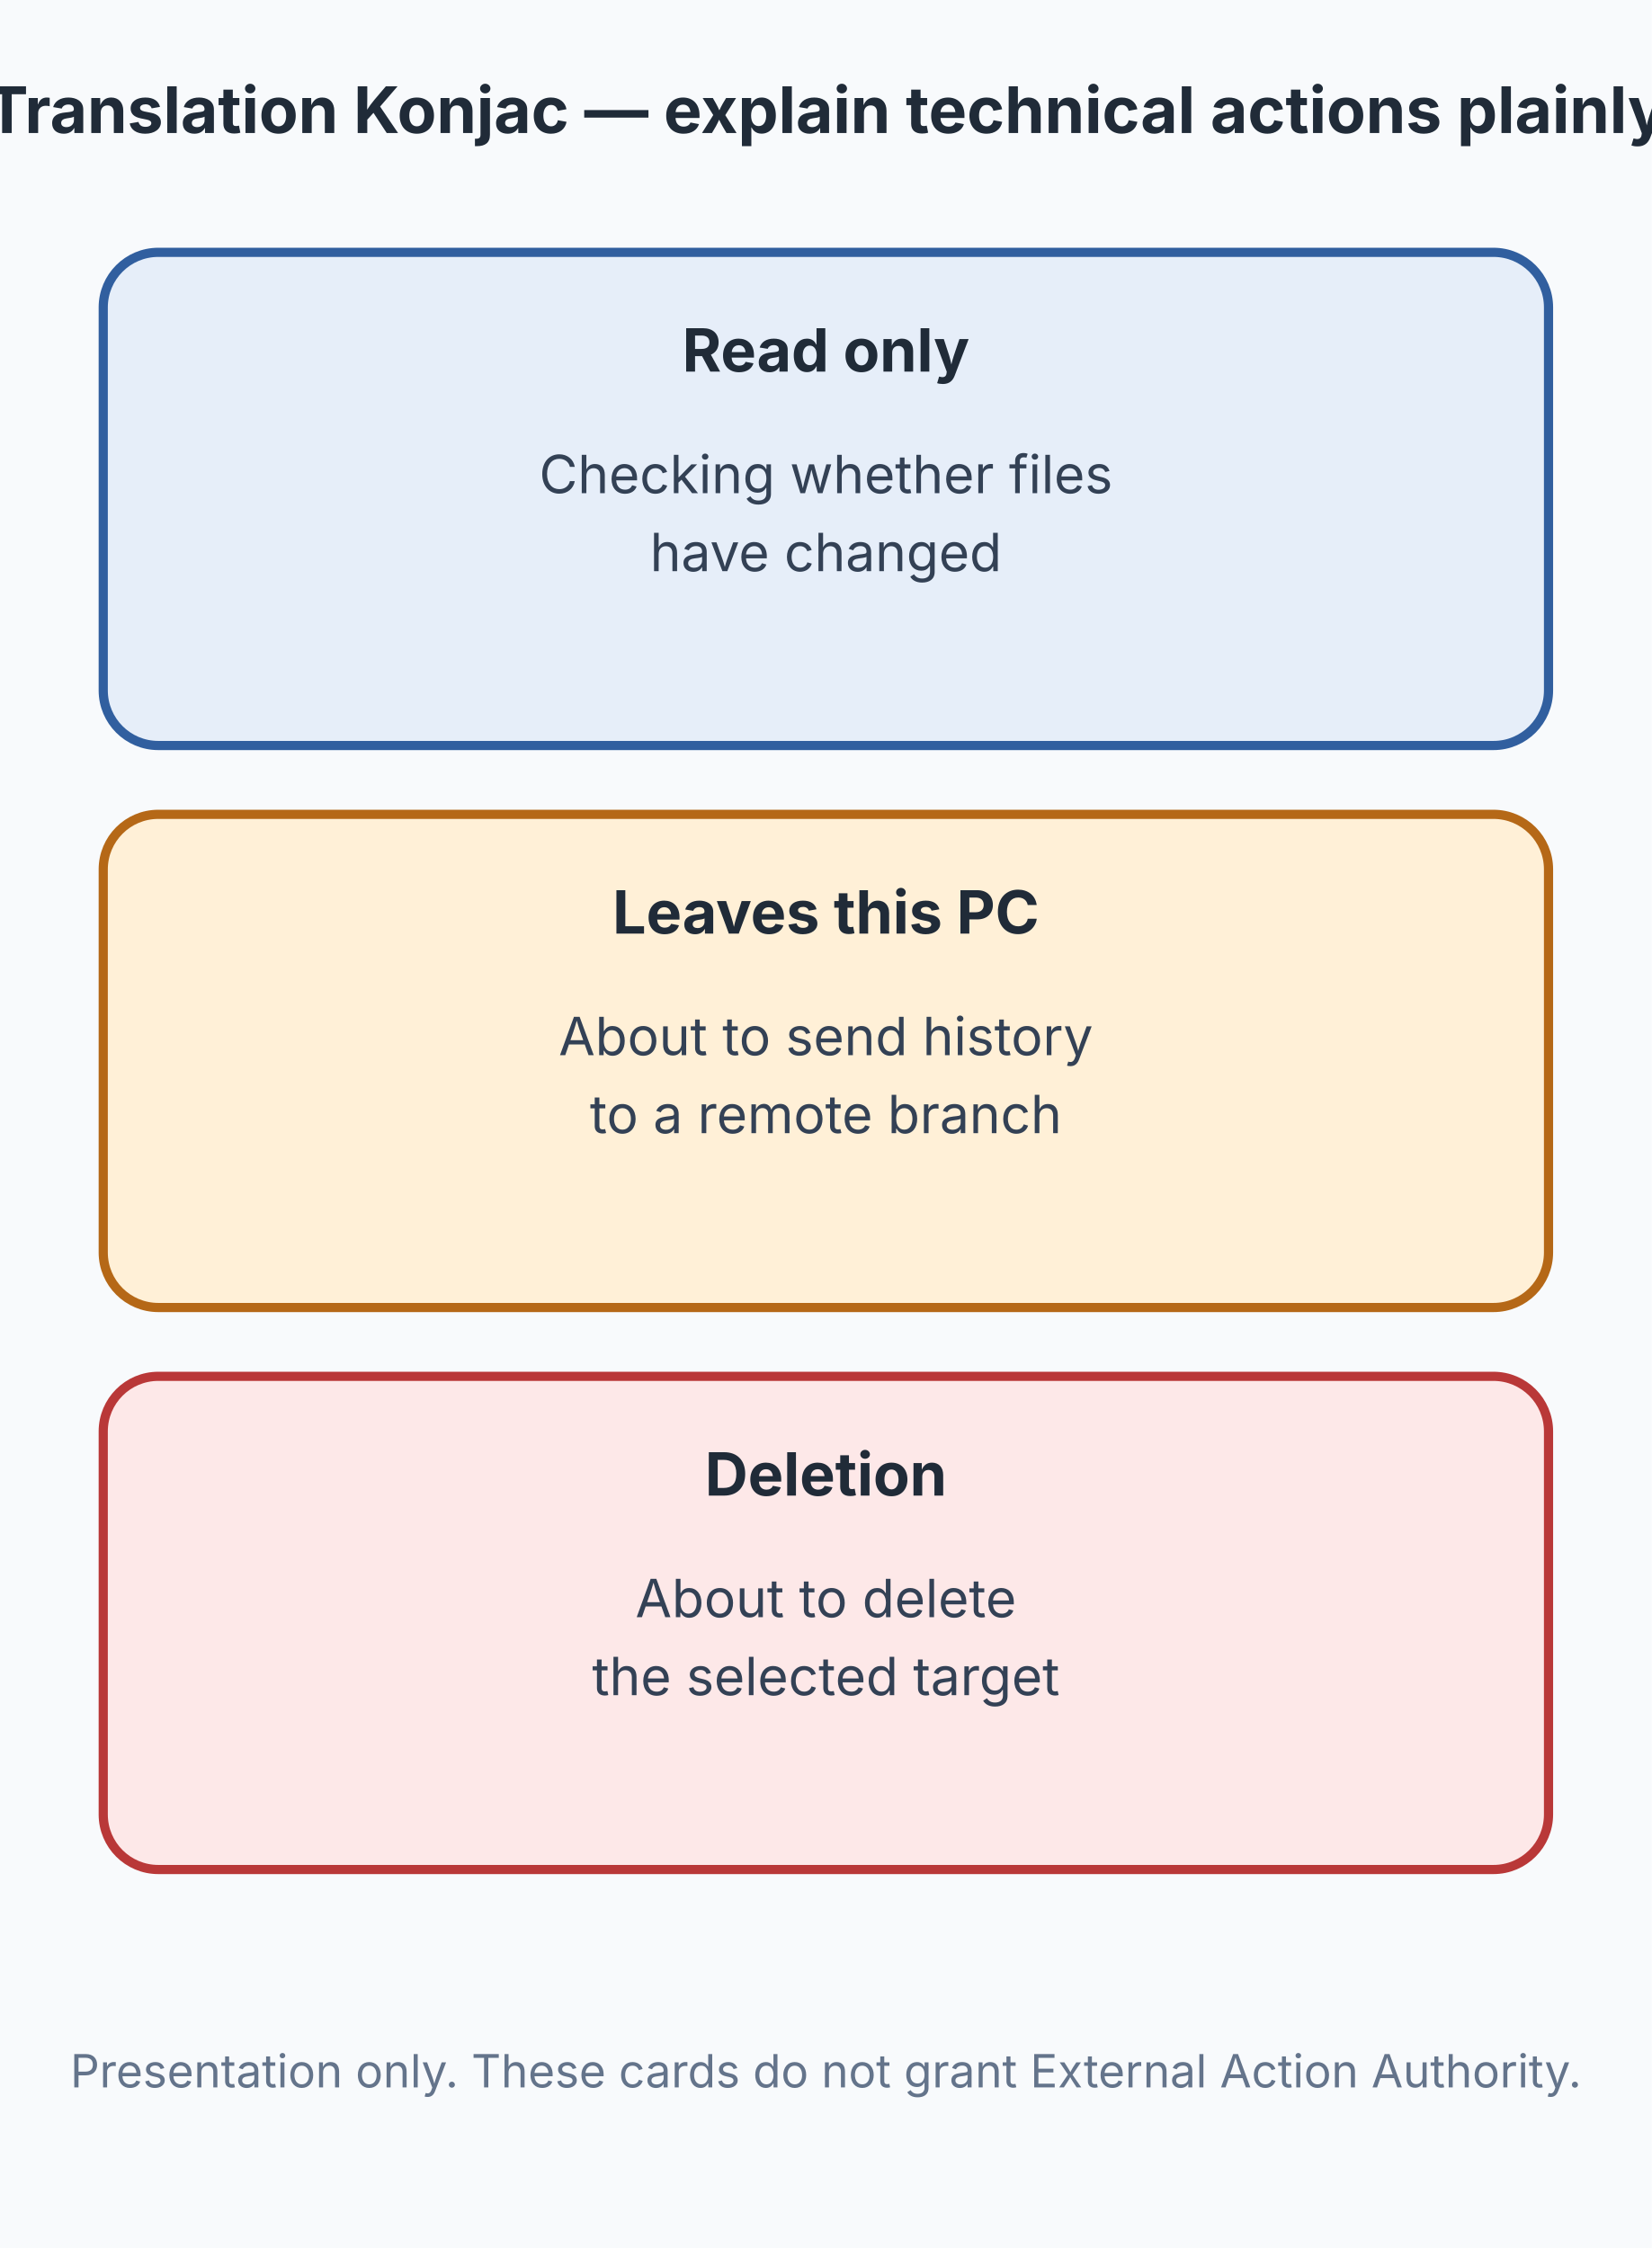
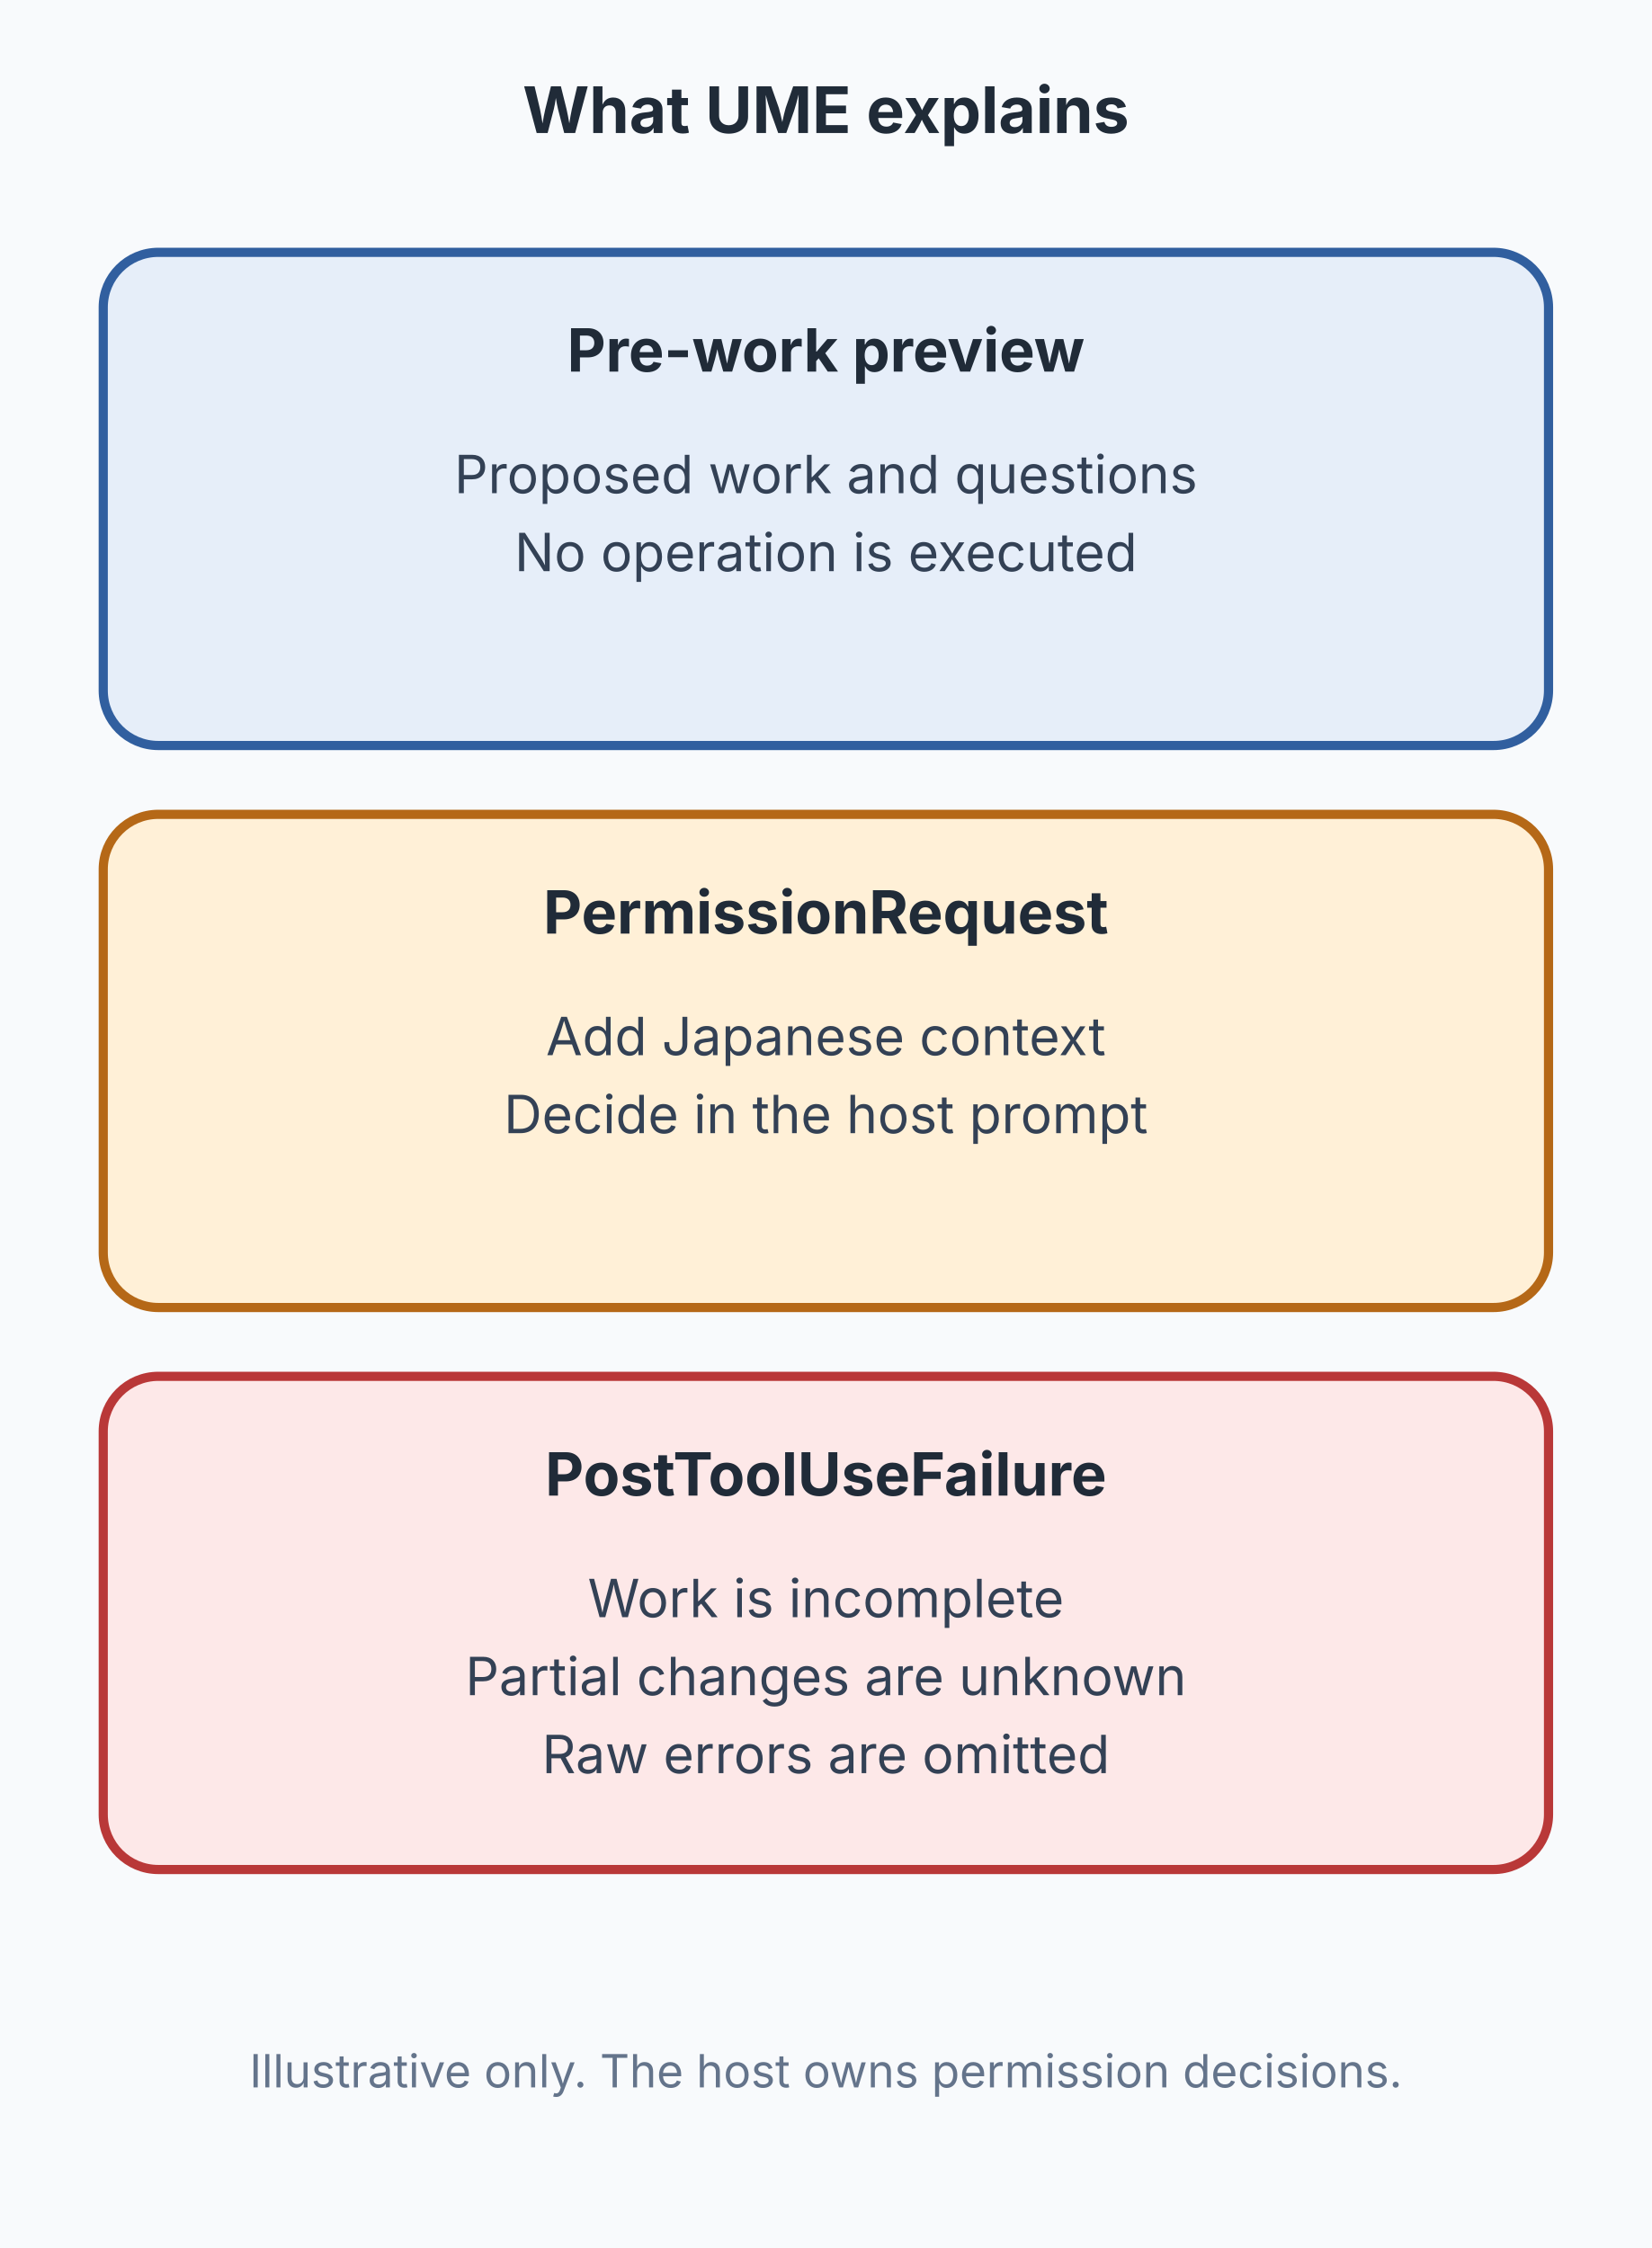
<svg xmlns="http://www.w3.org/2000/svg" viewBox="0 0 720 980" role="img" aria-labelledby="title desc">
  <style>
    .title { font: 700 28px -apple-system, BlinkMacSystemFont, "Segoe UI", sans-serif; fill: #202b38; }
    .label { font: 700 26px -apple-system, BlinkMacSystemFont, "Segoe UI", sans-serif; fill: #202b38; }
    .body { font: 23px -apple-system, BlinkMacSystemFont, "Segoe UI", sans-serif; fill: #334155; }
    .small { font: 20px -apple-system, BlinkMacSystemFont, "Segoe UI", sans-serif; fill: #64748b; }
  </style>
  <rect width="720" height="980" fill="#f8fafc" />
-   <text class="title" x="360" y="58" text-anchor="middle">Translation Konjac — explain technical actions plainly</text>
+   <text class="title" x="360" y="58" text-anchor="middle">What UME explains</text>
  <g>
    <rect x="45" y="110" width="630" height="215" rx="24" fill="#e6eef9" stroke="#315f9f" stroke-width="4" />
-     <text class="label" x="360" y="162" text-anchor="middle">Read only</text>
-     <text class="body" x="360" y="215" text-anchor="middle">Checking whether files</text>
-     <text class="body" x="360" y="249" text-anchor="middle">have changed</text>
+     <text class="label" x="360" y="162" text-anchor="middle">Pre-work preview</text>
+     <text class="body" x="360" y="215" text-anchor="middle">Proposed work and questions</text>
+     <text class="body" x="360" y="249" text-anchor="middle">No operation is executed</text>
  </g>
  <g>
    <rect x="45" y="355" width="630" height="215" rx="24" fill="#fff0d7" stroke="#b56817" stroke-width="4" />
-     <text class="label" x="360" y="407" text-anchor="middle">Leaves this PC</text>
-     <text class="body" x="360" y="460" text-anchor="middle">About to send history</text>
-     <text class="body" x="360" y="494" text-anchor="middle">to a remote branch</text>
+     <text class="label" x="360" y="407" text-anchor="middle">PermissionRequest</text>
+     <text class="body" x="360" y="460" text-anchor="middle">Add Japanese context</text>
+     <text class="body" x="360" y="494" text-anchor="middle">Decide in the host prompt</text>
  </g>
  <g>
    <rect x="45" y="600" width="630" height="215" rx="24" fill="#fde8e8" stroke="#b93838" stroke-width="4" />
-     <text class="label" x="360" y="652" text-anchor="middle">Deletion</text>
-     <text class="body" x="360" y="705" text-anchor="middle">About to delete</text>
-     <text class="body" x="360" y="739" text-anchor="middle">the selected target</text>
+     <text class="label" x="360" y="652" text-anchor="middle">PostToolUseFailure</text>
+     <text class="body" x="360" y="705" text-anchor="middle">Work is incomplete</text>
+     <text class="body" x="360" y="739" text-anchor="middle">Partial changes are unknown</text>
+     <text class="body" x="360" y="773" text-anchor="middle">Raw errors are omitted</text>
  </g>
-   <text class="small" x="360" y="910" text-anchor="middle">Presentation only. These cards do not grant External Action Authority.</text>
+   <text class="small" x="360" y="910" text-anchor="middle">Illustrative only. The host owns permission decisions.</text>
</svg>
